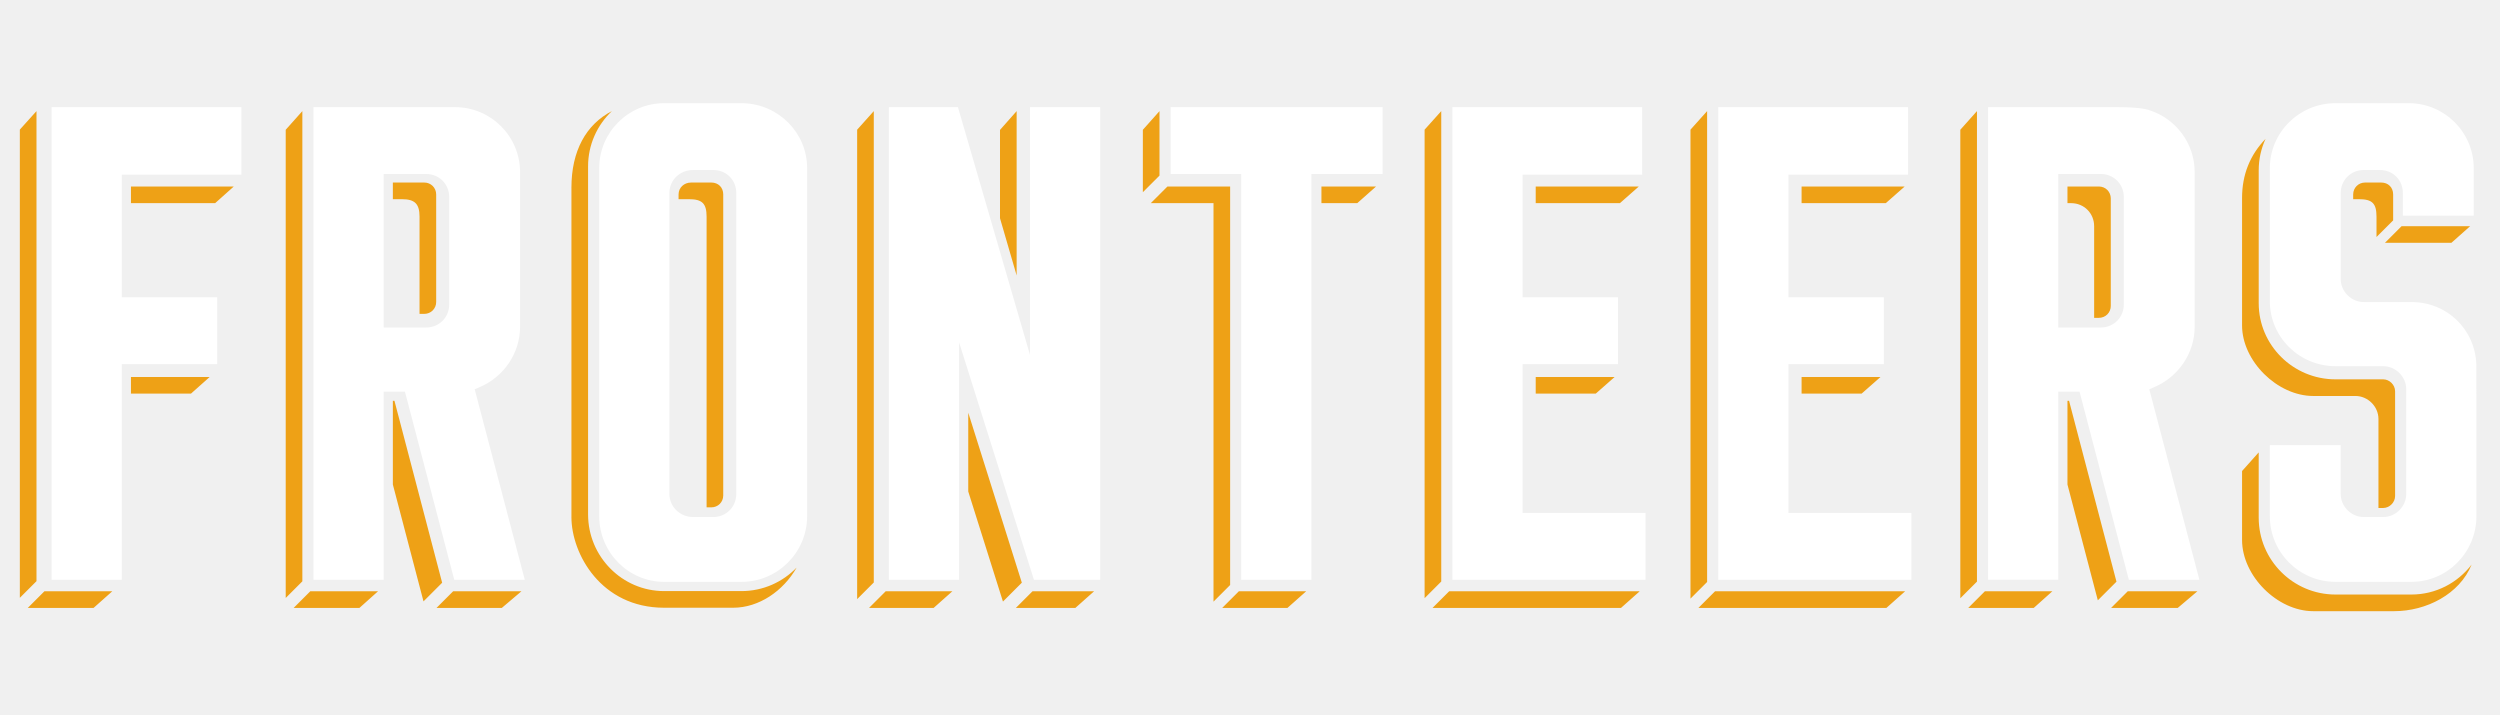
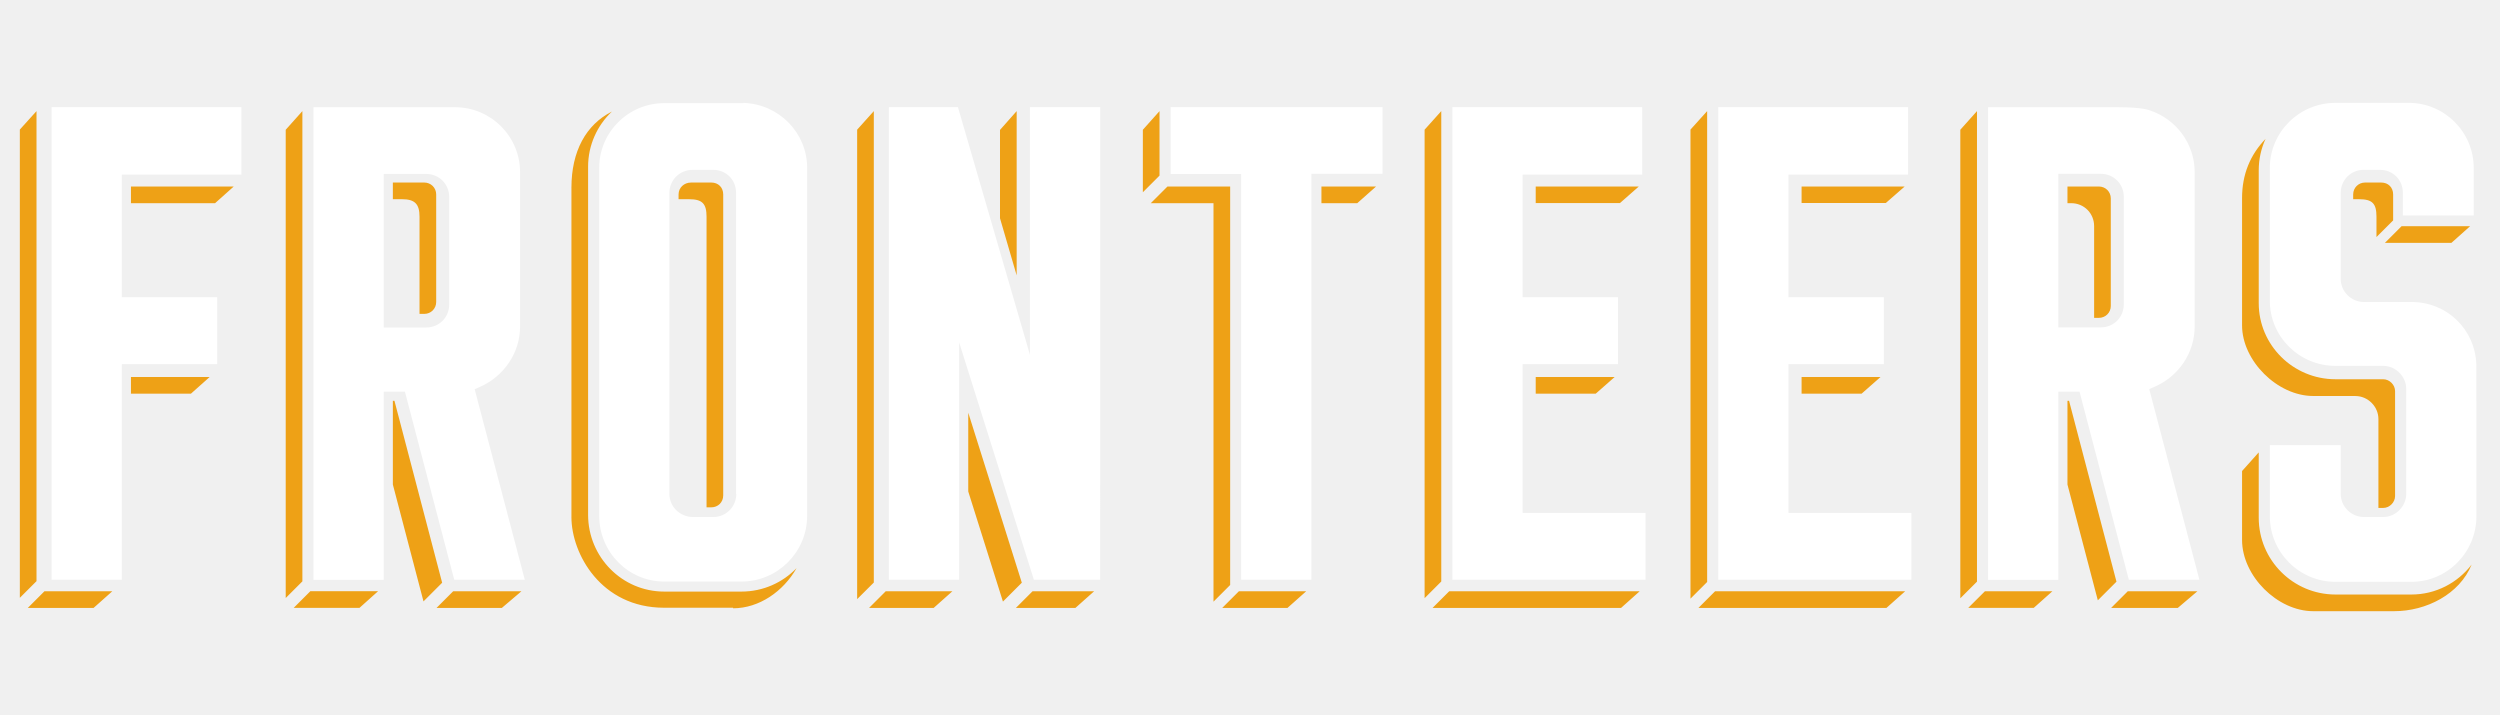
<svg xmlns="http://www.w3.org/2000/svg" width="630" height="180" viewBox="0 0 630 180">
  <g fill="none" fill-rule="evenodd">
-     <g fill="#EEA116">
-       <path d="M171 49.004c0-1.712 1.365-3.004 3.174-3.004h5.078c1.77 0 3.004 1.236 3.004 3.004v75.848c0 1.685-1.32 3.004-3.004 3.004h-1.19v-73.26c0-3.29-1.11-4.4-4.402-4.4H171v-1.192z" />
-       <path d="M184.742 153.15H167.37c-15.943 0-23.37-13.627-23.37-22.838v-83.04c0-9.208 3.67-15.903 10.195-19.272-3.692 3.497-6 8.44-6 13.914v87.7c0 10.665 8.6 19.343 19.174 19.343h19.47c5.456 0 10.39-2.275 13.91-5.923-3.35 5.894-9.48 10.117-16.008 10.117M11.194 149H28.3l-4.722 4.195H7M33 95h19.84l-4.718 4.194H33M33 47h25.91l-4.695 4.194H33M5 32.66L9.194 28v118.454L5 150.65M109.918 76.093c0 1.685-1.32 3.004-3.004 3.004h-1.19v-24.5c0-3.21-1.194-4.4-4.402-4.4H99V46h7.914c1.684 0 3.004 1.32 3.004 3.005v27.088zM126.457 153.195H110l4.194-4.195h17.21M99 122.096V101h.4l12.02 45.848-4.698 4.7M90.577 153.194H74L78.194 149h17.073M76.193 28v118.496L72 150.69V32.7M270.995 153.194H256l4.195-4.194h15.52M244 123.864V104l13.503 42.835-4.76 4.762M235.277 153.194H219l4.194-4.194h16.803M220.194 28v118.786L216 150.98V32.687M252 32.74l4.194-4.74v41.415L252 54.995M408.49 153.194H361l4.194-4.194h48.017M363.195 28v118.543L359 150.737V32.677M408.22 51.194H387V47h25.98M402.126 99.195H387V95h19.89M475.376 153.194H428l4.196-4.194h47.9M430.194 28v118.66L426 150.854V32.678M475.22 51.194H454V47h25.98M469.126 99.195H454V95h19.89M531.917 77.093c0 1.685-1.32 3.004-3.003 3.004h-1.19V56.994c0-3.252-2.548-5.8-5.8-5.8H521V47h7.914c1.684 0 3.003 1.32 3.003 3.005v27.088zM548.797 153.194H532l4.194-4.194h17.55M521 122.097V101h.4l11.95 45.58-4.7 4.7M512.507 153.194H496l4.194-4.194h17.003M498.194 28v118.566L494 150.76V32.7M603.3 154.017h-20.352c-9.058 0-17.948-8.89-17.948-17.946V118.7l4.194-4.7v16.478c0 10.667 8.678 19.345 19.346 19.345h19.13c6.172 0 11.668-2.96 15.178-7.543-3.04 7.45-11.403 11.737-19.548 11.737M593.57 99.787h-10.622C573.89 99.787 565 90.983 565 82.01V49.886c0-5.857 1.994-10.828 5.918-14.886-1.103 2.41-1.723 5.082-1.723 7.895v33.523c0 10.573 8.678 19.175 19.345 19.175h12.02c1.6 0 3.004 1.404 3.004 3.004v26.412c0 1.598-1.404 3.003-3.004 3.003h-1.19v-22.425c0-3.144-2.656-5.8-5.8-5.8M617.75 61.193H601l4.195-4.192h17.277M594.475 50.195H593v-1.19c0-1.686 1.32-3.005 3.005-3.005h4.063c1.77 0 3.004 1.236 3.004 3.004v6.532l-4.195 4.194v-5.134c0-3.332-1.07-4.4-4.402-4.4M342.03 51.194H333V47h13.766M324.44 153.194H308l4.195-4.194h16.965M290 51.194L294.194 47h15.8v100.423l-4.193 4.194V51.194M292.194 28v16.246L288 48.44V32.71" />
+     <g fill="#eea116">
+       <path d="M171 49c0-1.7 1.36-3 3.17-3h5.08c1.77 0 3 1.24 3 3v75.85c0 1.7-1.3 3-3 3h-1.2V54.6c0-3.3-1.1-4.4-4.4-4.4H171V49z" />
+       <path d="M184.74 153.15h-17.37c-15.94 0-23.37-13.63-23.37-22.84v-83c0-9.2 3.67-15.9 10.2-19.2-3.7 3.5-6 8.45-6 13.9v87.7c0 10.7 8.6 19.37 19.17 19.37h19.47c5.45 0 10.4-2.27 13.9-5.92-3.34 5.9-9.47 10.13-16 10.13M11.2 149h17.1l-4.72 4.2H7M33 95h19.84l-4.72 4.2H33M33 47h25.9l-4.7 4.2H33M5 32.65L9.2 28v118.45l-4.2 4.2M109.92 76.1c0 1.68-1.32 3-3 3h-1.2V54.6c0-3.2-1.2-4.4-4.4-4.4H99V46h7.9c1.7 0 3.02 1.32 3.02 3v27.1zm16.54 77.1H110l4.2-4.2h17.2M99 122.1V101h.4l12.02 45.85-4.7 4.7m-16.14 1.64H74l4.2-4.2h17.07M76.2 28v118.5l-4.2 4.2v-118m199 120.5h-15l4.2-4.2h15.52M244 123.86V104l13.5 42.84-4.76 4.76m-17.46 1.6H219l4.2-4.2H240M220.2 28v118.8l-4.2 4.18V32.68m36 .06l4.2-4.74v41.4L252 55m156.5 98.2H361l4.2-4.2h48m-50-121v118.54l-4.2 4.2V32.68m49.22 18.5H387V47h25.98m-10.85 52.2H387V95h19.9m68.48 58.2H428l4.2-4.2h47.9M430.2 28v118.66l-4.2 4.2V32.66m49.22 18.5H454V47h25.98m-10.85 52.2H454V95h19.9m58.02-17.9c0 1.68-1.32 3-3 3h-1.2V57c0-3.26-2.54-5.8-5.8-5.8H521V47h7.9c1.7 0 3.02 1.32 3.02 3v27.1zm16.88 76.1H532l4.2-4.2h17.54M521 122.1V101h.4l11.95 45.58-4.7 4.7m-16.14 1.9H496l4.2-4.18h17m-19-121v118.57l-4.2 4.2V32.7m109.3 121.32h-20.35c-9.06 0-17.95-8.9-17.95-17.95V118.7l4.2-4.7v16.48c0 10.67 8.67 19.34 19.34 19.34h19.13c6.17 0 11.67-2.96 15.18-7.54-3.04 7.45-11.4 11.74-19.55 11.74m-9.73-54.23h-10.62C573.9 99.8 565 90.9 565 82V49.9c0-5.87 2-10.84 5.92-14.9-1.1 2.4-1.72 5.08-1.72 7.9v33.5c0 10.57 8.67 19.17 19.34 19.17h12.02c1.6 0 3 1.4 3 3V125c0 1.6-1.4 3-3 3h-1.2v-22.4c0-3.16-2.65-5.8-5.8-5.8m24.2-38.6H601l4.2-4.2h17.27m-28-6.8H593V49c0-1.68 1.32-3 3-3h4.07c1.77 0 3 1.24 3 3v6.54l-4.2 4.2V54.6c0-3.34-1.06-4.4-4.4-4.4m-252.44 1H333V47h13.77m-22.33 106.2H308l4.2-4.2h16.96M290 51.2l4.2-4.2H310v100.42l-4.2 4.2V51.2M292.2 28v16.25l-4.2 4.2V32.7" />
    </g>
-     <path fill="#FFF" d="M13 27h47.826v17.014H30.69v30.9h24.04v16.843H30.69V146.103H13M277.244 146.104H260.55L241.69 86.27v59.834H224V27h17.4l18.154 62.422V27h17.69M414.67 146.103H366V27h47.825v17.013H383.69v30.9h24.04v16.844h-24.04v37.503h30.982M481.67 146.103H433V27h47.825v17.013H450.69v30.9h24.04v16.844h-24.04v37.503h30.982M600.57 130.292c3.143 0 5.8-2.656 5.8-5.8V98.08c0-3.144-2.657-5.8-5.8-5.8h-12.02c-9.125 0-16.55-7.347-16.55-16.38V42.38C572 33.348 579.425 26 588.55 26H607c9.032 0 16.38 7.348 16.38 16.378v11.978h-17.86v-5.712c0-3.308-2.493-5.8-5.8-5.8h-4.062c-3.253 0-5.8 2.547-5.8 5.8v21.67c0 3.144 2.656 5.8 5.8 5.8h12.02c8.984 0 16.06 6.886 16.364 15.785l.015 38.18c0 9.123-7.35 16.546-16.38 16.546h-19.13c-9.125 0-16.55-7.423-16.55-16.547v-17.904h17.859v12.316c0 3.144 2.656 5.8 5.8 5.8h4.91zM348.413 43.844h-17.946V146.104h-17.69V43.844H295V27h53.413M113.2 76.732c0 3.253-2.548 5.8-5.8 5.8H96.69V43.844h10.71c3.252 0 5.8 2.548 5.8 5.8v27.088zm6.42 21.36l1.12-.47c6.268-2.638 10.32-8.646 10.32-15.303V43.38c0-9.03-7.35-16.38-16.38-16.38H79v119.103h17.69V98.697h5.355l12.428 47.406h17.773l-12.625-48.01zM185.538 124.49c0 3.254-2.548 5.802-5.8 5.802h-5.078c-3.292 0-5.97-2.603-5.97-5.8V48.64c0-3.25 2.622-5.798 5.97-5.798h5.078c3.307 0 5.8 2.493 5.8 5.8v75.847zm1.777-98.478L167.38 26C158.347 26 151 33.348 151 42.38v87.698c0 9.126 7.348 16.55 16.38 16.55h19.47c9.123 0 16.547-7.424 16.547-16.55v-87.7c0-8.876-7.173-16.12-16.082-16.366zM535.2 76.73c0 3.254-2.55 5.8-5.8 5.8h-10.71V43.844h10.71c3.25 0 5.8 2.547 5.8 5.8V76.73zm6.42 21.362l1.12-.47c6.268-2.64 10.318-8.647 10.318-15.304v-38.94c0-7.277-4.774-13.46-11.353-15.587 0 0-1.733-.79-7.903-.79H501v119.1h17.69V98.698h5.354l12.428 47.405h17.773l-12.624-48.01z" />
+     <path fill="#fff" d="M13 27h47.83v17H30.7v30.9h24.03v16.86H30.7v54.34H13m264.24 0h-16.7L241.7 86.27v59.83H224V27h17.4l18.15 62.42V27h17.7m137.42 119.1H366V27h47.83v17H383.7v30.9h24.03v16.86H383.7v37.5h30.97m67 16.84H433V27h47.83v17H450.7v30.9h24.03v16.86H450.7v37.5h30.97m118.9 1.03c3.14 0 5.8-2.7 5.8-5.8V98c0-3.14-2.66-5.8-5.8-5.8h-12.02c-9.12 0-16.55-7.35-16.55-16.38v-33.5c0-9.04 7.42-16.4 16.55-16.4H607c9.03 0 16.38 7.36 16.38 16.4V54.3h-17.86v-5.7c0-3.3-2.5-5.8-5.8-5.8h-4.06c-3.25 0-5.8 2.56-5.8 5.8v21.7c0 3.16 2.65 5.8 5.8 5.8h12.02c8.98 0 16.06 6.9 16.36 15.8l.02 38.18c0 9.12-7.35 16.54-16.38 16.54h-19.13c-9.13 0-16.55-7.42-16.55-16.54v-17.9h17.86v12.3c0 3.15 2.65 5.8 5.8 5.8h4.9zM348.4 43.8h-17.93v102.3h-17.7V43.84H295V27h53.4M113.2 76.73c0 3.25-2.55 5.8-5.8 5.8H96.7v-38.7h10.7c3.25 0 5.8 2.56 5.8 5.8v27.1zm6.42 21.36l1.12-.5c6.27-2.7 10.32-8.7 10.32-15.3V43.4c0-9.03-7.35-16.38-16.38-16.38H79v119.1h17.7V98.7h5.34l12.43 47.4h17.78l-12.63-48zm65.92 26.4c0 3.2-2.55 5.8-5.8 5.8h-5.08c-3.3 0-5.97-2.6-5.97-5.8V48.6c0-3.25 2.6-5.8 5.9-5.8h5.1c3.3 0 5.8 2.5 5.8 5.8v75.85zm1.78-98.5h-19.94C158.35 26 151 33.3 151 42.3V130c0 9.12 7.35 16.55 16.38 16.55h19.47c9.12 0 16.55-7.43 16.55-16.55V42.3c0-8.88-7.18-16.12-16.1-16.37zM535.2 76.7c0 3.25-2.55 5.8-5.8 5.8h-10.7V43.8h10.7c3.25 0 5.8 2.56 5.8 5.8v27.1zm6.42 21.36l1.12-.5c6.27-2.63 10.32-8.64 10.32-15.3V43.4c0-7.28-4.78-13.46-11.35-15.6 0 0-1.7-.78-7.9-.78H501v119.1h17.7V98.7h5.34l12.43 47.4h17.78l-12.63-48z" />
  </g>
</svg>
